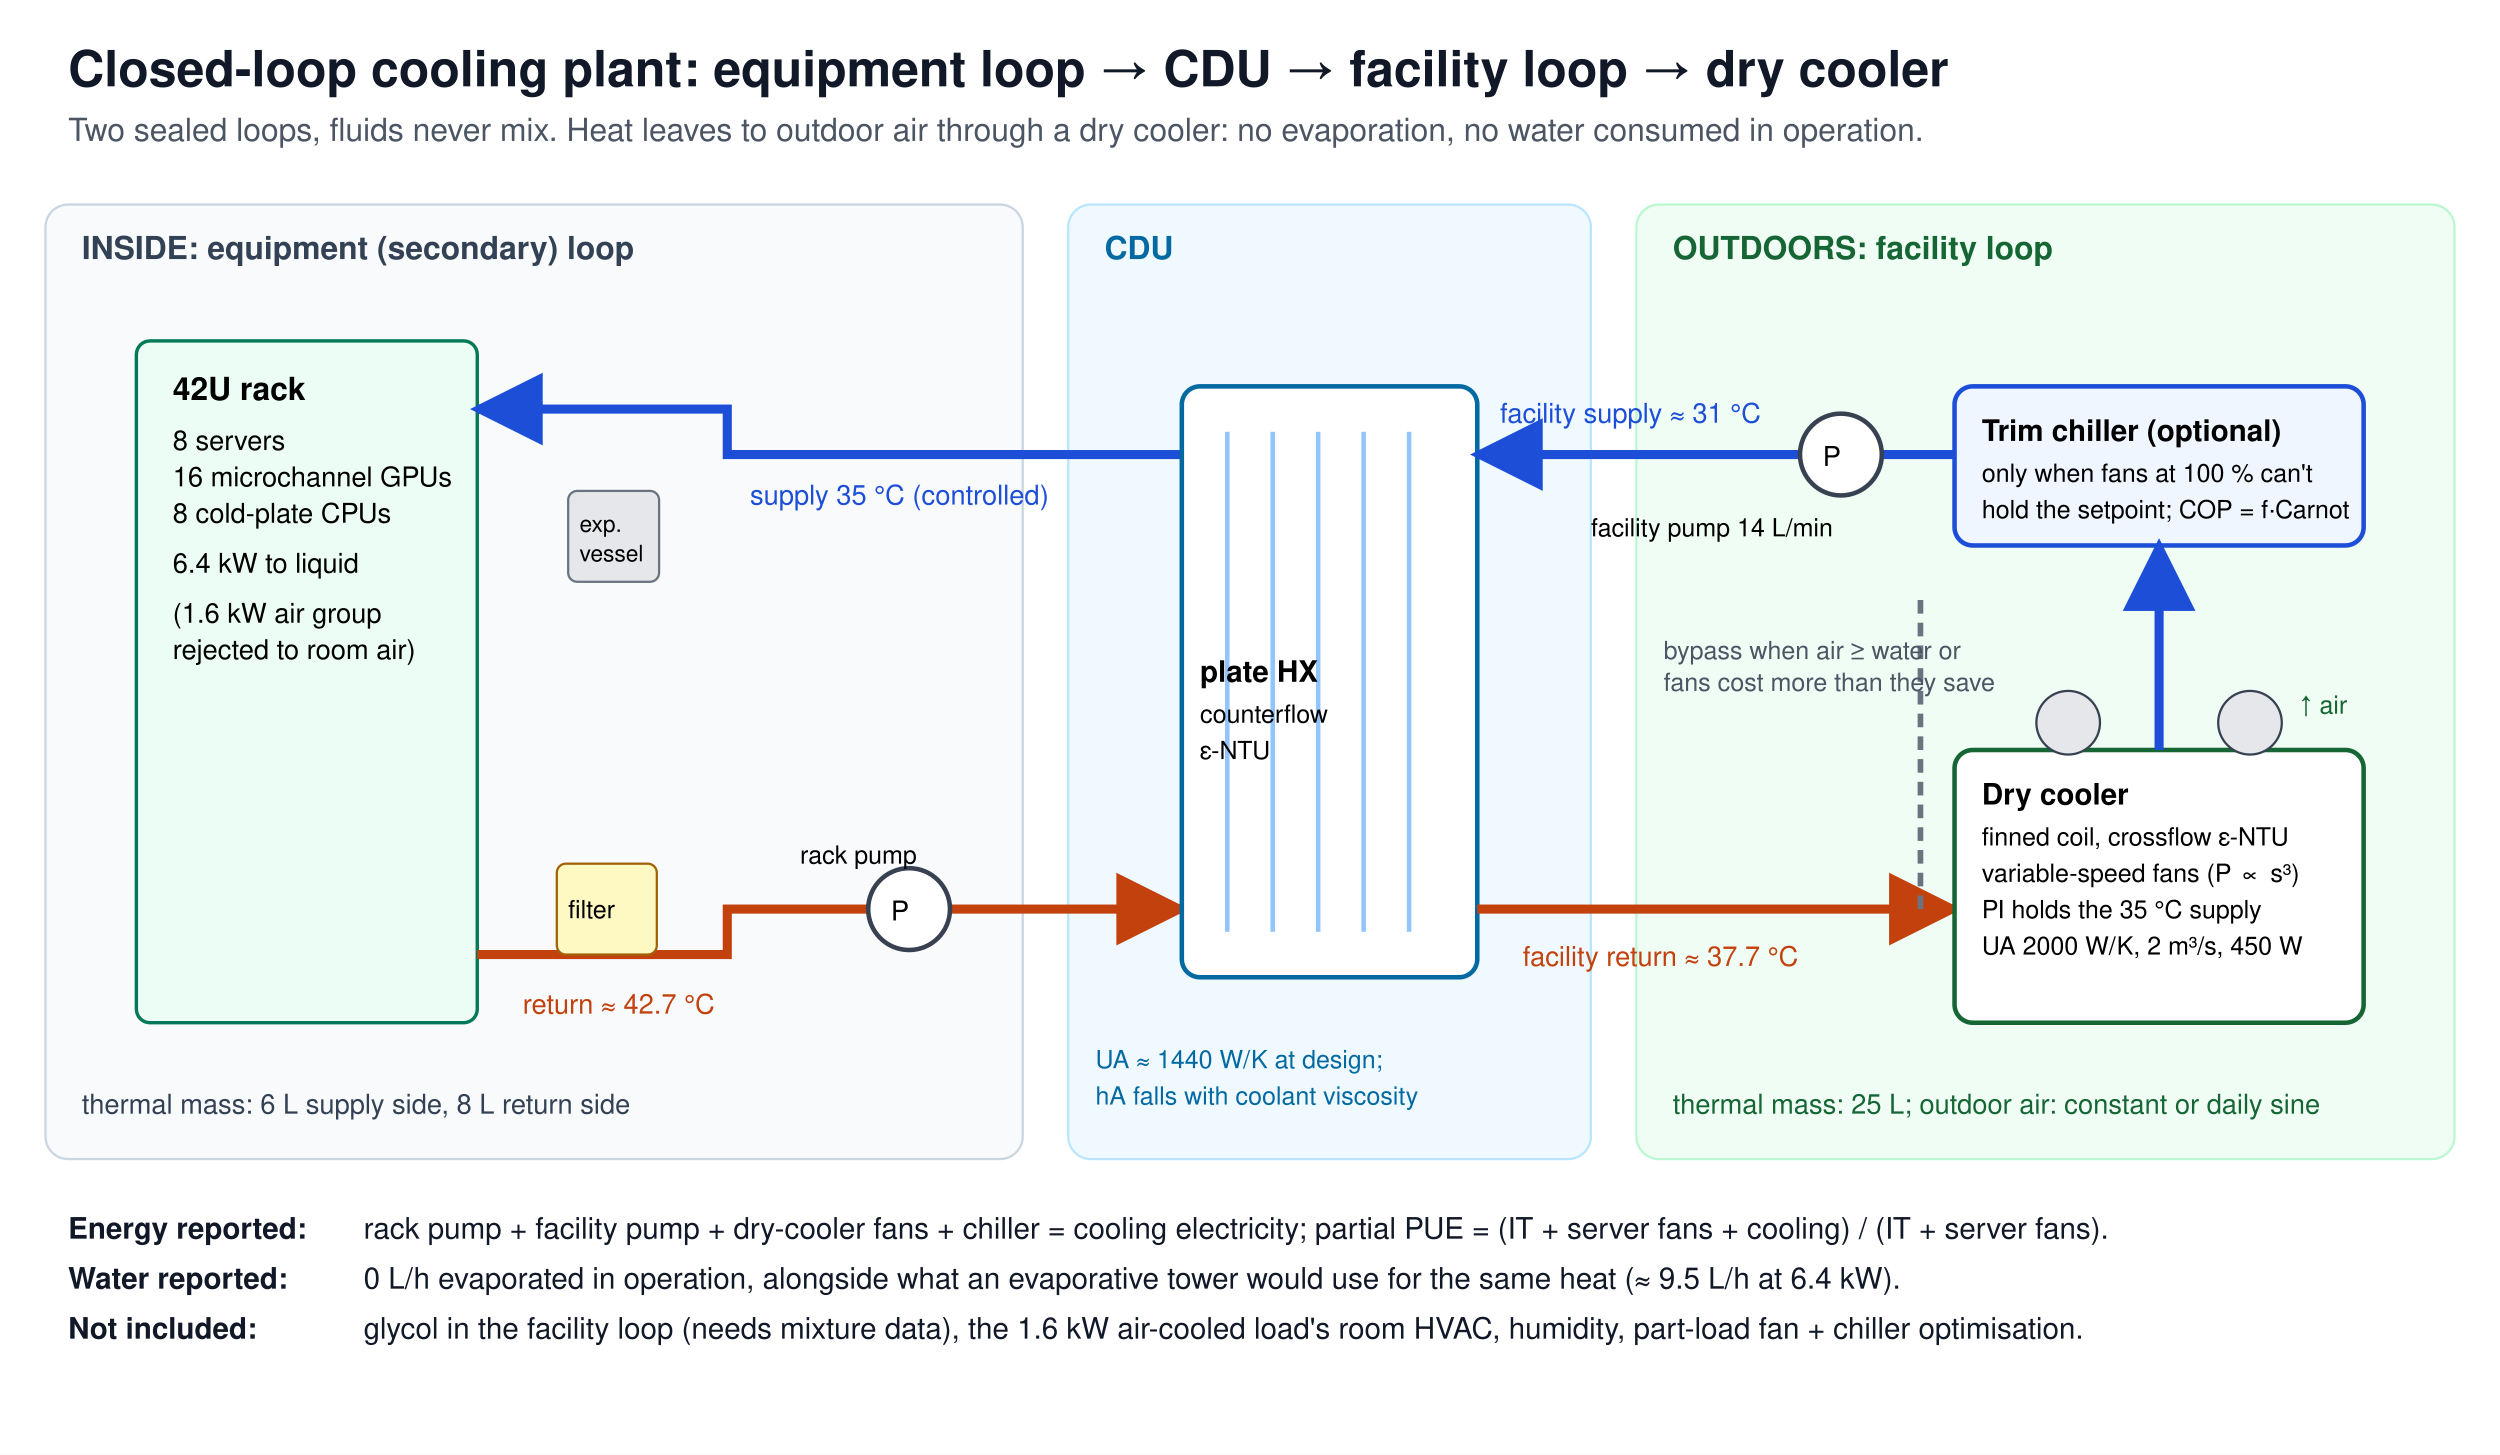
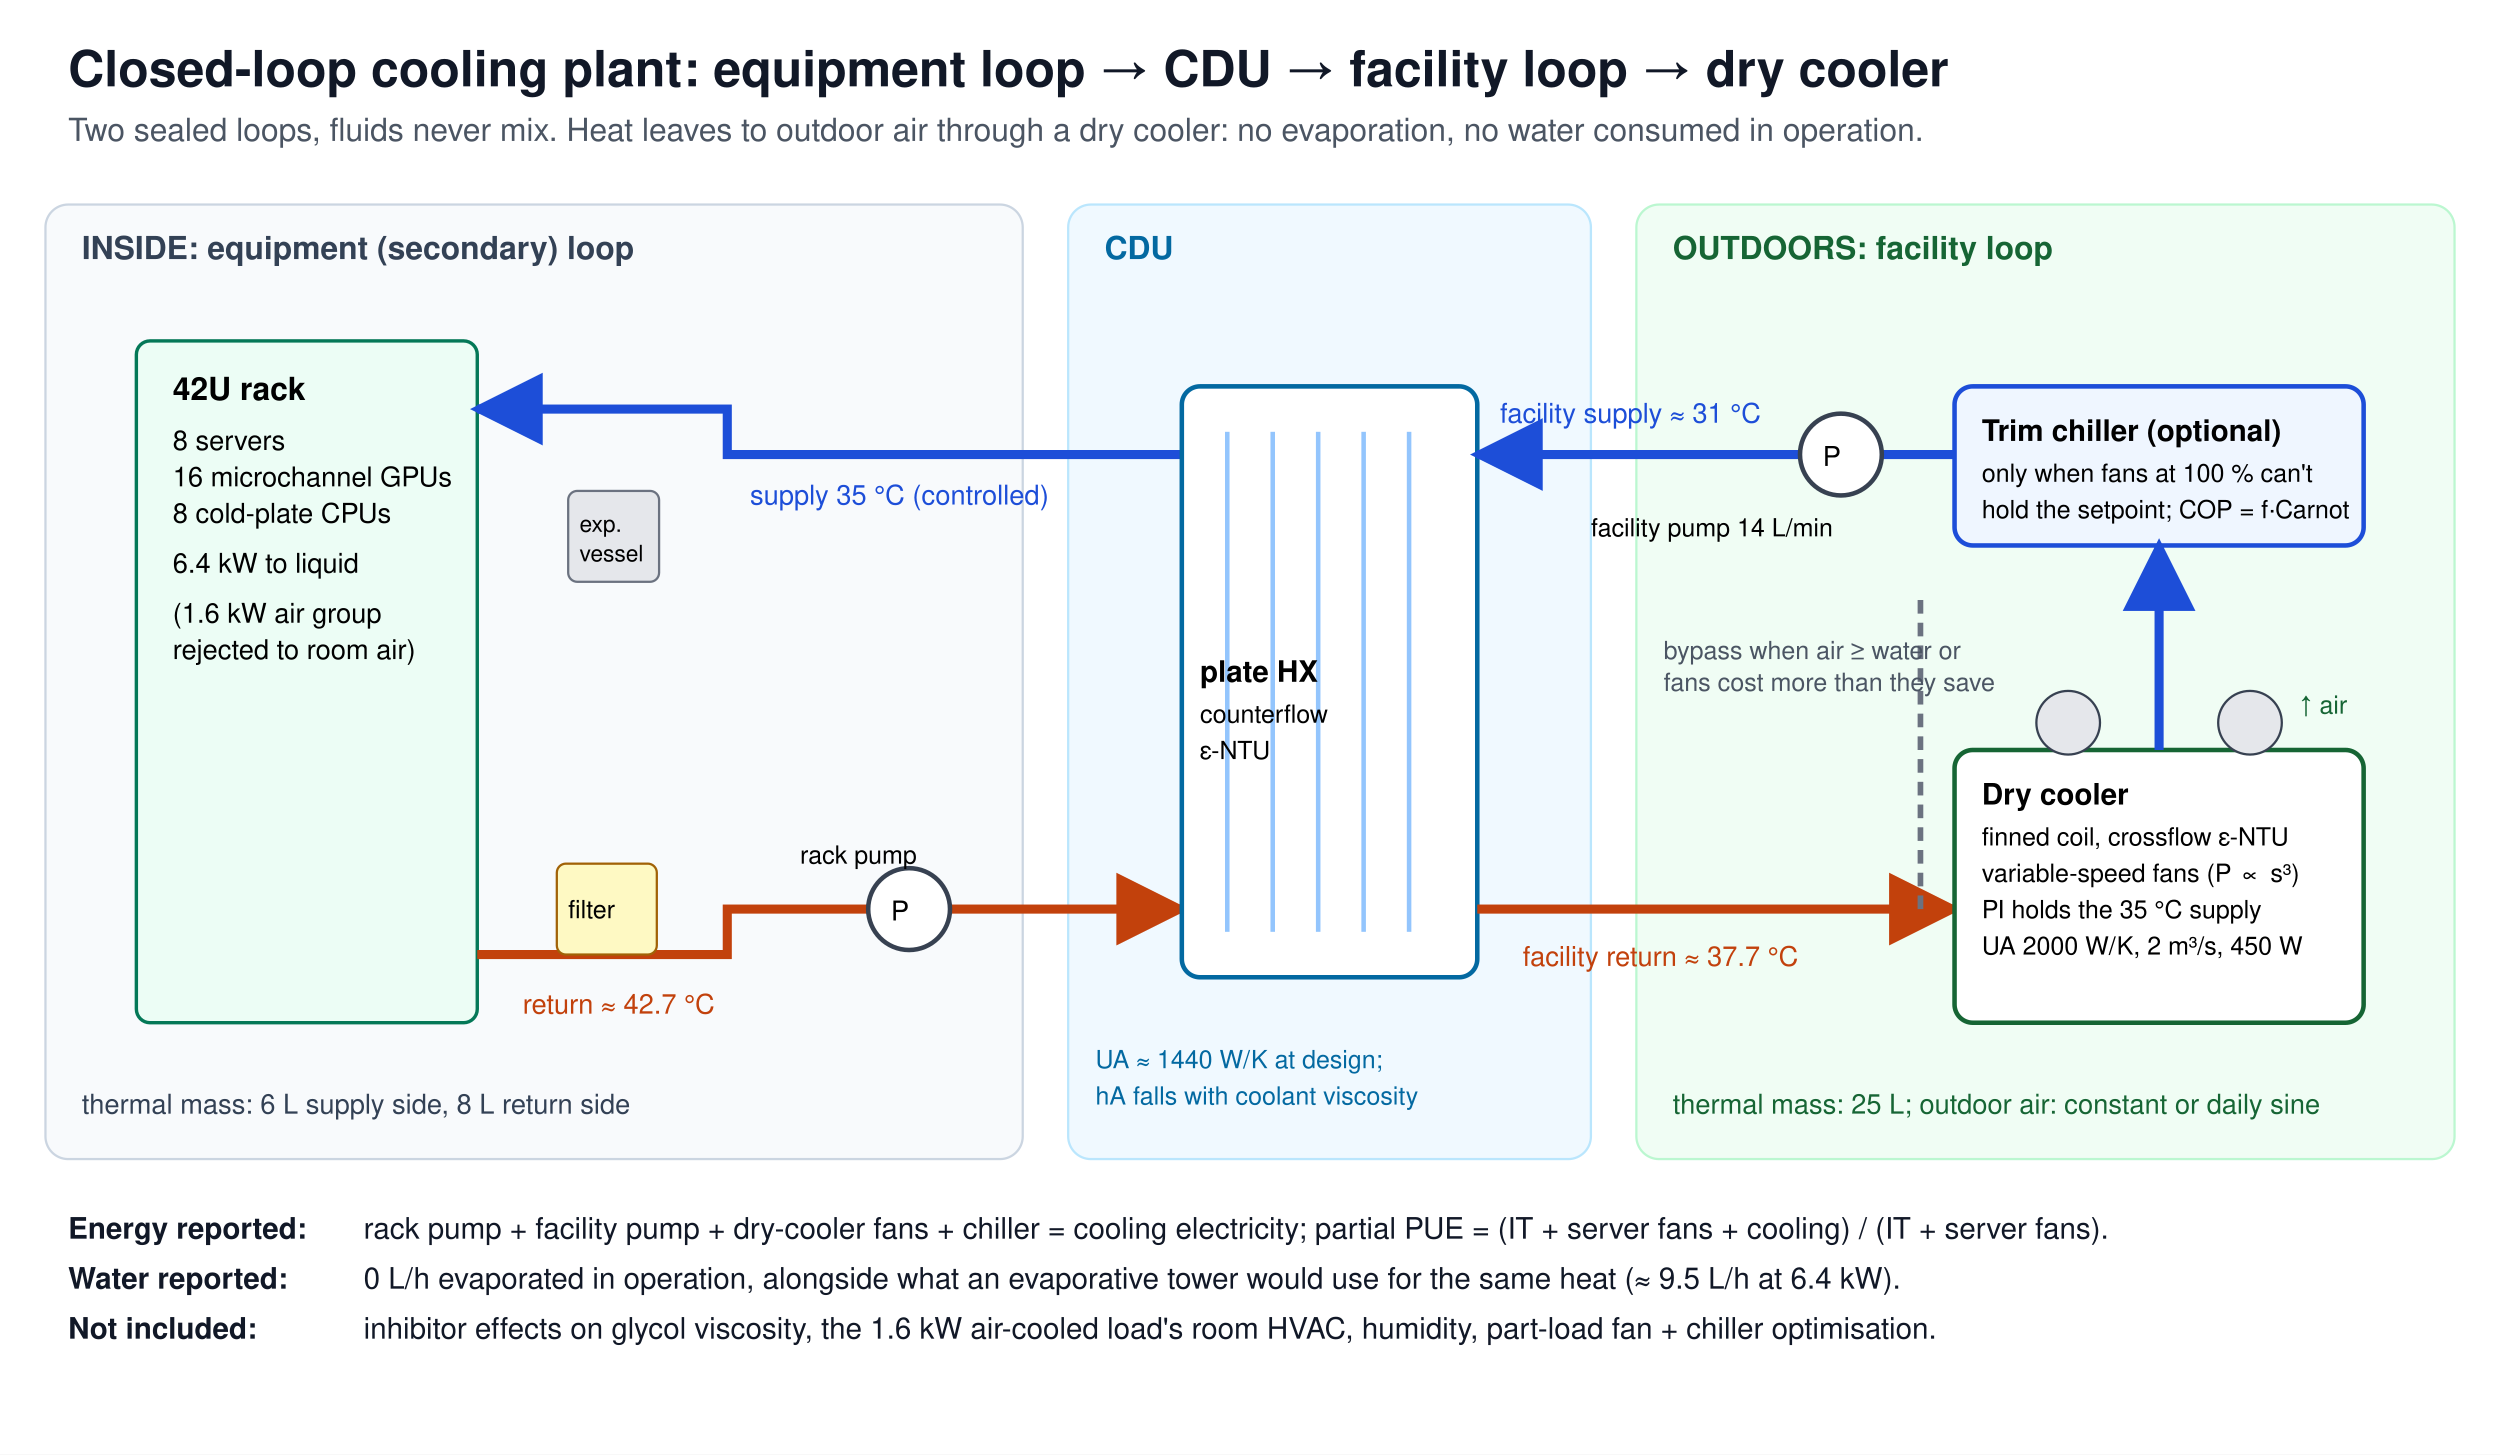
<svg xmlns="http://www.w3.org/2000/svg" viewBox="0 0 1100 640" font-family="Helvetica, Arial, sans-serif" font-size="14">
  <rect width="1100" height="640" fill="#ffffff" />
  <defs>
    <marker id="b" viewBox="0 0 10 10" refX="9" refY="5" markerWidth="8" markerHeight="8" orient="auto">
      <path d="M0,0 L10,5 L0,10 z" fill="#1d4ed8" />
    </marker>
    <marker id="o" viewBox="0 0 10 10" refX="9" refY="5" markerWidth="8" markerHeight="8" orient="auto">
      <path d="M0,0 L10,5 L0,10 z" fill="#c2410c" />
    </marker>
  </defs>
  <text x="30" y="38" font-size="22" font-weight="bold" fill="#111827">Closed-loop cooling plant: equipment loop → CDU → facility loop → dry cooler</text>
  <text x="30" y="62" fill="#4b5563">Two sealed loops, fluids never mix. Heat leaves to outdoor air through a dry cooler: no evaporation, no water consumed in operation.</text>
  <rect x="20" y="90" width="430" height="420" rx="10" fill="#f8fafc" stroke="#cbd5e1" />
  <text x="36" y="114" font-weight="bold" fill="#334155">INSIDE: equipment (secondary) loop</text>
  <rect x="470" y="90" width="230" height="420" rx="10" fill="#f0f9ff" stroke="#bae6fd" />
  <text x="486" y="114" font-weight="bold" fill="#0369a1">CDU</text>
  <rect x="720" y="90" width="360" height="420" rx="10" fill="#f0fdf4" stroke="#bbf7d0" />
  <text x="736" y="114" font-weight="bold" fill="#166534">OUTDOORS: facility loop</text>
  <rect x="60" y="150" width="150" height="300" rx="6" fill="#ecfdf5" stroke="#047857" stroke-width="1.5" />
  <text x="76" y="176" font-weight="bold">42U rack</text>
  <text x="76" y="198" font-size="12">8 servers</text>
  <text x="76" y="214" font-size="12">16 microchannel GPUs</text>
  <text x="76" y="230" font-size="12">8 cold-plate CPUs</text>
  <text x="76" y="252" font-size="12">6.4 kW to liquid</text>
  <text x="76" y="274" font-size="12">(1.6 kW air group</text>
  <text x="76" y="290" font-size="12"> rejected to room air)</text>
  <path d="M520,200 L320,200 L320,180 L210,180" stroke="#1d4ed8" stroke-width="4" fill="none" marker-end="url(#b)" />
  <path d="M210,420 L320,420 L320,400 L520,400" stroke="#c2410c" stroke-width="4" fill="none" marker-end="url(#o)" />
  <text x="330" y="222" font-size="12" fill="#1d4ed8">supply 35 °C (controlled)</text>
  <text x="230" y="446" font-size="12" fill="#c2410c">return ≈ 42.7 °C</text>
  <circle cx="400" cy="400" r="18" fill="#fff" stroke="#374151" stroke-width="2" />
  <text x="392" y="405" font-size="12">P</text>
  <text x="352" y="380" font-size="11">rack pump</text>
  <rect x="245" y="380" width="44" height="40" rx="4" fill="#fef9c3" stroke="#a16207" />
  <text x="250" y="404" font-size="11">filter</text>
  <rect x="250" y="216" width="40" height="40" rx="4" fill="#e5e7eb" stroke="#6b7280" />
  <text x="255" y="234" font-size="10">exp.</text>
  <text x="255" y="247" font-size="10">vessel</text>
  <text x="36" y="490" font-size="12" fill="#334155">thermal mass: 6 L supply side, 8 L return side</text>
  <rect x="520" y="170" width="130" height="260" rx="8" fill="#ffffff" stroke="#0369a1" stroke-width="2" />
  <g stroke="#93c5fd" stroke-width="2">
    <line x1="540" y1="190" x2="540" y2="410" />
    <line x1="560" y1="190" x2="560" y2="410" />
    <line x1="580" y1="190" x2="580" y2="410" />
    <line x1="600" y1="190" x2="600" y2="410" />
    <line x1="620" y1="190" x2="620" y2="410" />
  </g>
  <text x="528" y="300" font-weight="bold" font-size="13">plate HX</text>
  <text x="528" y="318" font-size="11">counterflow</text>
  <text x="528" y="334" font-size="11">ε-NTU</text>
  <text x="482" y="470" font-size="11" fill="#0369a1">UA ≈ 1440 W/K at design;</text>
  <text x="482" y="486" font-size="11" fill="#0369a1">hA falls with coolant viscosity</text>
  <path d="M650,400 L860,400" stroke="#c2410c" stroke-width="4" fill="none" marker-end="url(#o)" />
  <path d="M860,200 L650,200" stroke="#1d4ed8" stroke-width="4" fill="none" marker-end="url(#b)" />
  <text x="670" y="425" font-size="12" fill="#c2410c">facility return ≈ 37.7 °C</text>
  <text x="660" y="186" font-size="12" fill="#1d4ed8">facility supply ≈ 31 °C</text>
  <circle cx="810" cy="200" r="18" fill="#fff" stroke="#374151" stroke-width="2" />
  <text x="802" y="205" font-size="12">P</text>
  <text x="700" y="236" font-size="11">facility pump 14 L/min</text>
  <rect x="860" y="330" width="180" height="120" rx="8" fill="#ffffff" stroke="#166534" stroke-width="2" />
  <text x="872" y="354" font-weight="bold" font-size="13">Dry cooler</text>
  <text x="872" y="372" font-size="11">finned coil, crossflow ε-NTU</text>
  <text x="872" y="388" font-size="11">variable-speed fans (P ∝ s³)</text>
  <text x="872" y="404" font-size="11">PI holds the 35 °C supply</text>
  <text x="872" y="420" font-size="11">UA 2000 W/K, 2 m³/s, 450 W</text>
  <circle cx="910" cy="318" r="14" fill="#e5e7eb" stroke="#374151" />
  <circle cx="990" cy="318" r="14" fill="#e5e7eb" stroke="#374151" />
  <text x="1012" y="314" font-size="11" fill="#166534">↑ air</text>
  <path d="M845,400 L845,260" stroke="#6b7280" stroke-width="2.5" stroke-dasharray="6 4" fill="none" />
  <text x="732" y="290" font-size="11" fill="#4b5563">bypass when air ≥ water or</text>
  <text x="732" y="304" font-size="11" fill="#4b5563">fans cost more than they save</text>
  <rect x="860" y="170" width="180" height="70" rx="8" fill="#eff6ff" stroke="#1d4ed8" stroke-width="2" />
  <text x="872" y="194" font-weight="bold" font-size="13">Trim chiller (optional)</text>
  <text x="872" y="212" font-size="11">only when fans at 100 % can't</text>
  <text x="872" y="228" font-size="11">hold the setpoint; COP = f·Carnot</text>
  <path d="M950,330 L950,240" stroke="#1d4ed8" stroke-width="4" fill="none" marker-end="url(#b)" />
  <text x="736" y="490" font-size="12" fill="#166534">thermal mass: 25 L; outdoor air: constant or daily sine</text>
  <g transform="translate(30,545)" font-size="13" fill="#111827">
    <text x="0" y="0" font-weight="bold">Energy reported:</text>
    <text x="130" y="0">rack pump + facility pump + dry-cooler fans + chiller = cooling electricity; partial PUE = (IT + server fans + cooling) / (IT + server fans).</text>
    <text x="0" y="22" font-weight="bold">Water reported:</text>
    <text x="130" y="22">0 L/h evaporated in operation, alongside what an evaporative tower would use for the same heat (≈ 9.5 L/h at 6.4 kW).</text>
    <text x="0" y="44" font-weight="bold">Not included:</text>
-     <text x="130" y="44">glycol in the facility loop (needs mixture data), the 1.6 kW air-cooled load's room HVAC, humidity, part-load fan + chiller optimisation.</text>
+     <text x="130" y="44">inhibitor effects on glycol viscosity, the 1.6 kW air-cooled load's room HVAC, humidity, part-load fan + chiller optimisation.</text>
  </g>
</svg>
